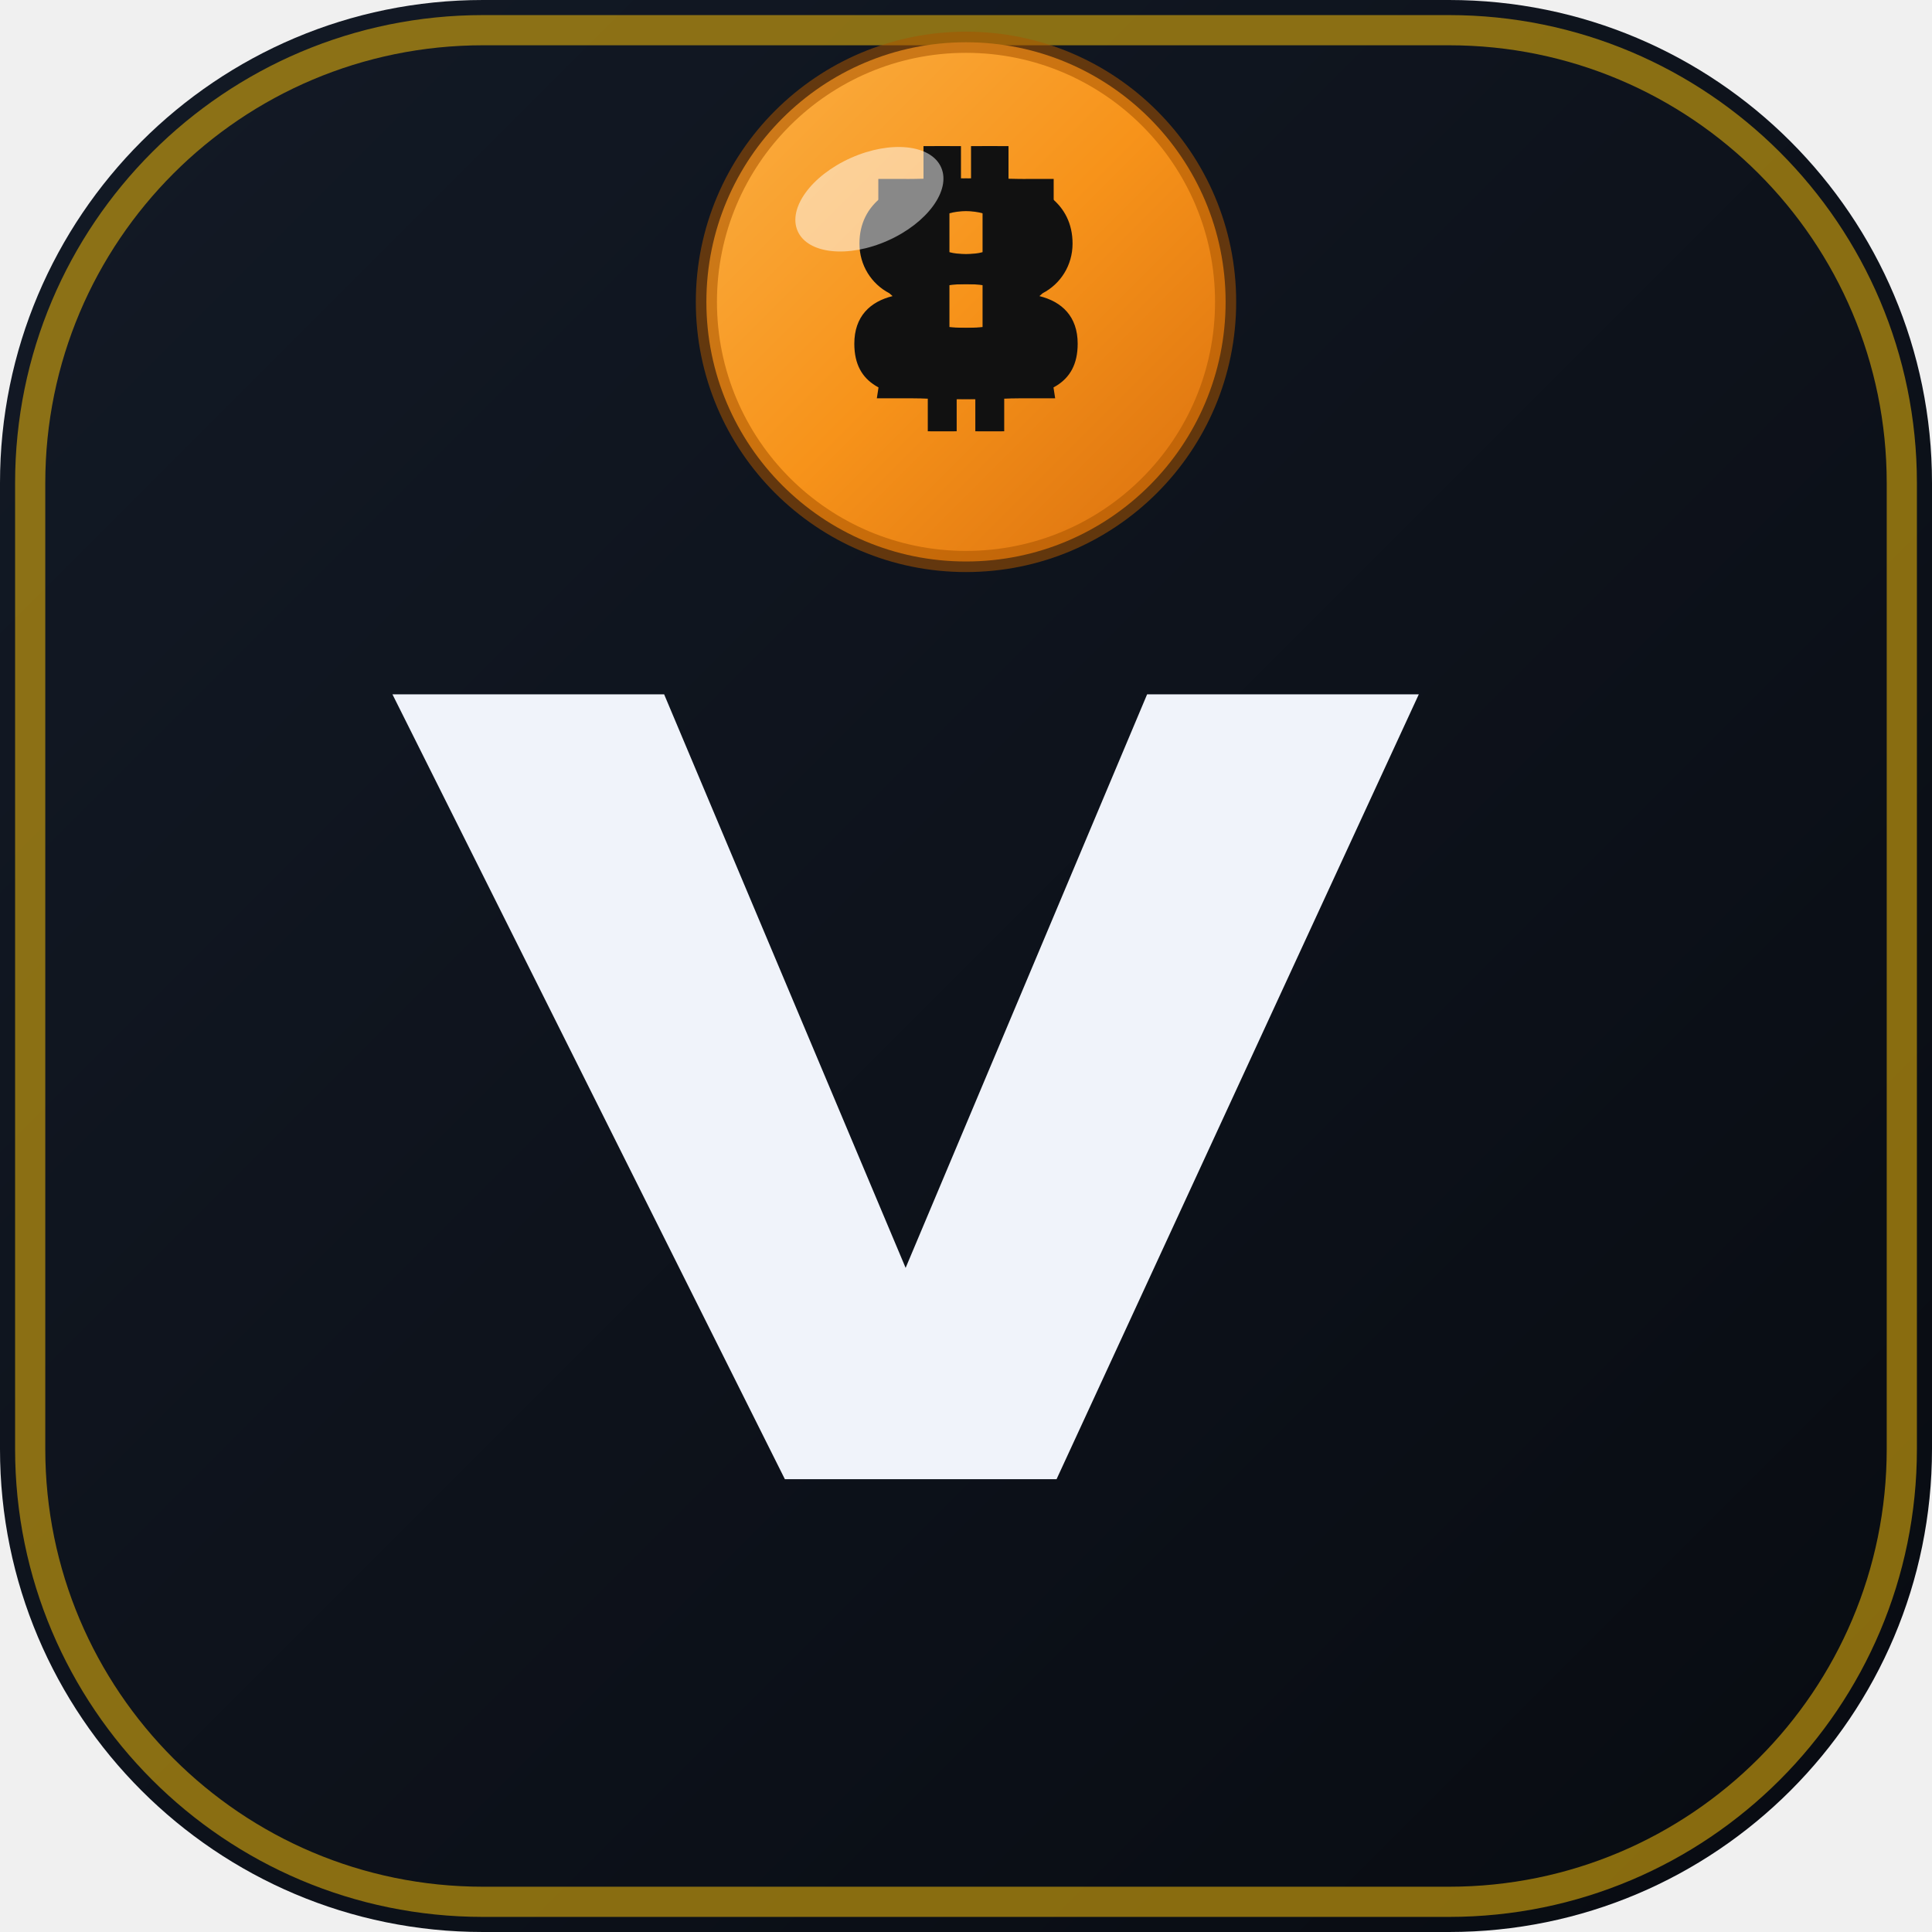
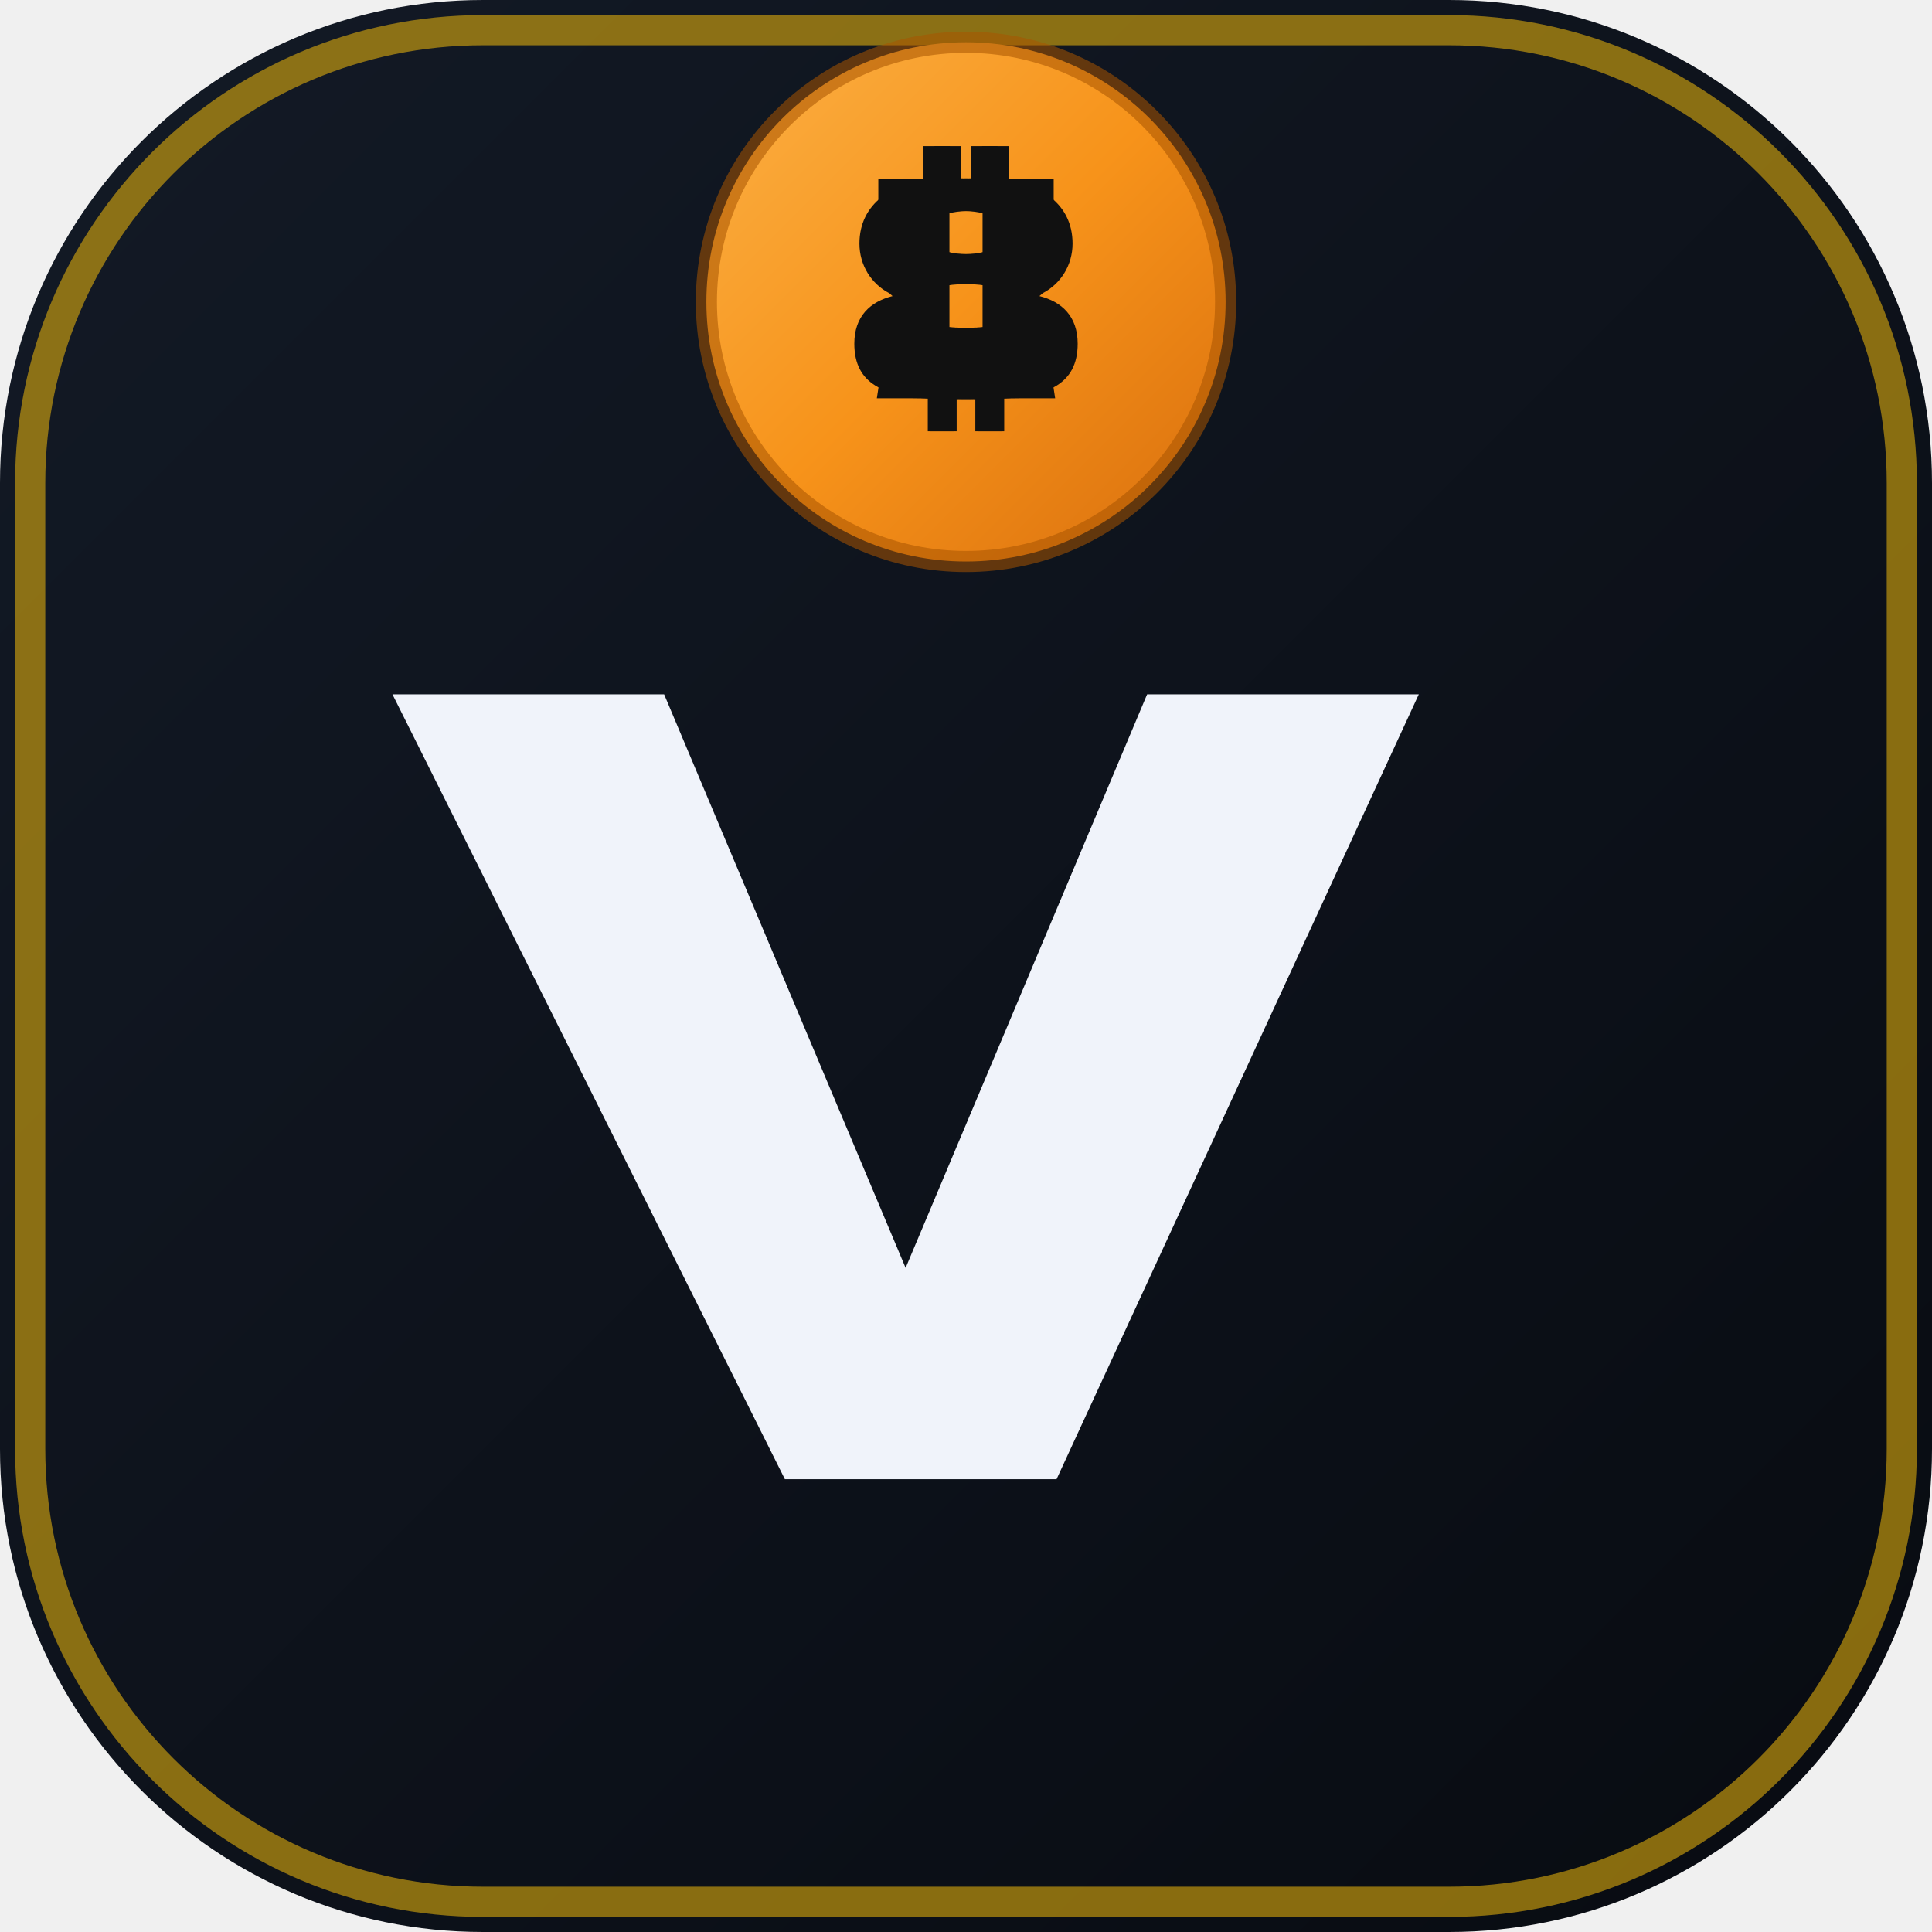
<svg xmlns="http://www.w3.org/2000/svg" viewBox="0 0 64 64">
  <defs>
    <linearGradient id="bg" x1="0" y1="0" x2="1" y2="1">
      <stop stop-color="#131a26" />
      <stop offset="1" stop-color="#080b11" />
    </linearGradient>
    <linearGradient id="btc" x1="0" y1="0" x2="1" y2="1">
      <stop stop-color="#fbb045" />
      <stop offset=".5" stop-color="#f7931a" />
      <stop offset="1" stop-color="#d96f0e" />
    </linearGradient>
    <style>
-       .coin{transform-box:fill-box;transform-origin:center;animation:coinFlip 2.2s cubic-bezier(.45,.05,.55,.95) infinite}
+       .coin{transform-box:fill-box;transform-origin:center;animation:coinFlip 2.2s cubic-bezier(.45,.05,.55,.95) infinite,coinFade 2.2s linear infinite}
      @keyframes coinFlip{0%{transform:scaleX(1)}25%{transform:scaleX(0)}50%{transform:scaleX(-1)}75%{transform:scaleX(0)}100%{transform:scaleX(1)}}
+       @keyframes coinFade{0%,22%{opacity:1}25%{opacity:0}28%,72%{opacity:1}75%{opacity:0}78%,100%{opacity:1}}
      .face-front{animation:faceFront 2.2s linear infinite}
      .face-back{animation:faceBack 2.2s linear infinite}
      @keyframes faceFront{0%,24.9%{opacity:1}25%,74.9%{opacity:0}75%,100%{opacity:1}}
      @keyframes faceBack{0%,24.9%{opacity:0}25%,74.9%{opacity:1}75%,100%{opacity:0}}
    </style>
  </defs>
  <rect width="64" height="64" rx="16" fill="url(#bg)" />
  <rect x="1" y="1" width="62" height="62" rx="15" fill="none" stroke="#f0b90b" stroke-opacity=".55" />
  <path d="M13 23h9l8 19 8-19h9L35 49h-9L13 23Z" fill="#f0f3fa" />
  <g class="coin">
    <circle cx="32" cy="10" r="8.6" fill="url(#btc)" />
    <circle cx="32" cy="10" r="8.6" fill="none" stroke="#a85400" stroke-opacity=".55" stroke-width=".7" />
    <g class="face-front">
      <g transform="translate(32 10) scale(.0215) translate(-192 -256)" fill="#111111">
        <path d="M310.204 242.638c27.485-14.31 45.977-42.986 45.977-76.388 0-62.195-51.087-94.254-115.701-100.291V16h-40.727v49.708c-10.738 0-21.775.291-32.514.582V16h-40.728v50.249c-8.893.203-17.635.407-26.227.407v-.054H56.905v54.466s30.07-.545 29.516 0c16.393 0 21.702 9.562 23.337 17.596v187.473c-1.417 8.314-6.919 14.314-15.752 14.314.545.554-29.516 0-29.516 0l-9.862 64.097h51.694c9.135 0 18.119.204 26.797.349v50.466h40.728v-49.957c10.884.252 21.63.495 32.514.495v49.463h40.727v-50.268c68.826-3.926 116.984-21.022 116.984-84.652 0-42.14-24.517-64.815-58.967-73.355zM166.487 116.257c18.559 0 77.062-5.825 77.062 32.806 0 40.626-58.503 32.806-77.062 32.806v-65.612zm0 179.024V229.12c22.357 0 90.983-6.948 90.983 33.08 0 42.196-68.626 33.081-90.983 33.081z" />
      </g>
    </g>
    <g class="face-back">
      <g transform="translate(32 10) scale(-.0215 .0215) translate(-192 -256)" fill="#111111">
        <path d="M310.204 242.638c27.485-14.31 45.977-42.986 45.977-76.388 0-62.195-51.087-94.254-115.701-100.291V16h-40.727v49.708c-10.738 0-21.775.291-32.514.582V16h-40.728v50.249c-8.893.203-17.635.407-26.227.407v-.054H56.905v54.466s30.07-.545 29.516 0c16.393 0 21.702 9.562 23.337 17.596v187.473c-1.417 8.314-6.919 14.314-15.752 14.314.545.554-29.516 0-29.516 0l-9.862 64.097h51.694c9.135 0 18.119.204 26.797.349v50.466h40.728v-49.957c10.884.252 21.63.495 32.514.495v49.463h40.727v-50.268c68.826-3.926 116.984-21.022 116.984-84.652 0-42.14-24.517-64.815-58.967-73.355zM166.487 116.257c18.559 0 77.062-5.825 77.062 32.806 0 40.626-58.503 32.806-77.062 32.806v-65.612zm0 179.024V229.12c22.357 0 90.983-6.948 90.983 33.08 0 42.196-68.626 33.081-90.983 33.081z" />
      </g>
    </g>
  </g>
-   <ellipse cx="28.8" cy="6.6" rx="2.6" ry="1.5" fill="#ffffff" opacity=".5" transform="rotate(-24 28.8 6.6)" />
</svg>
